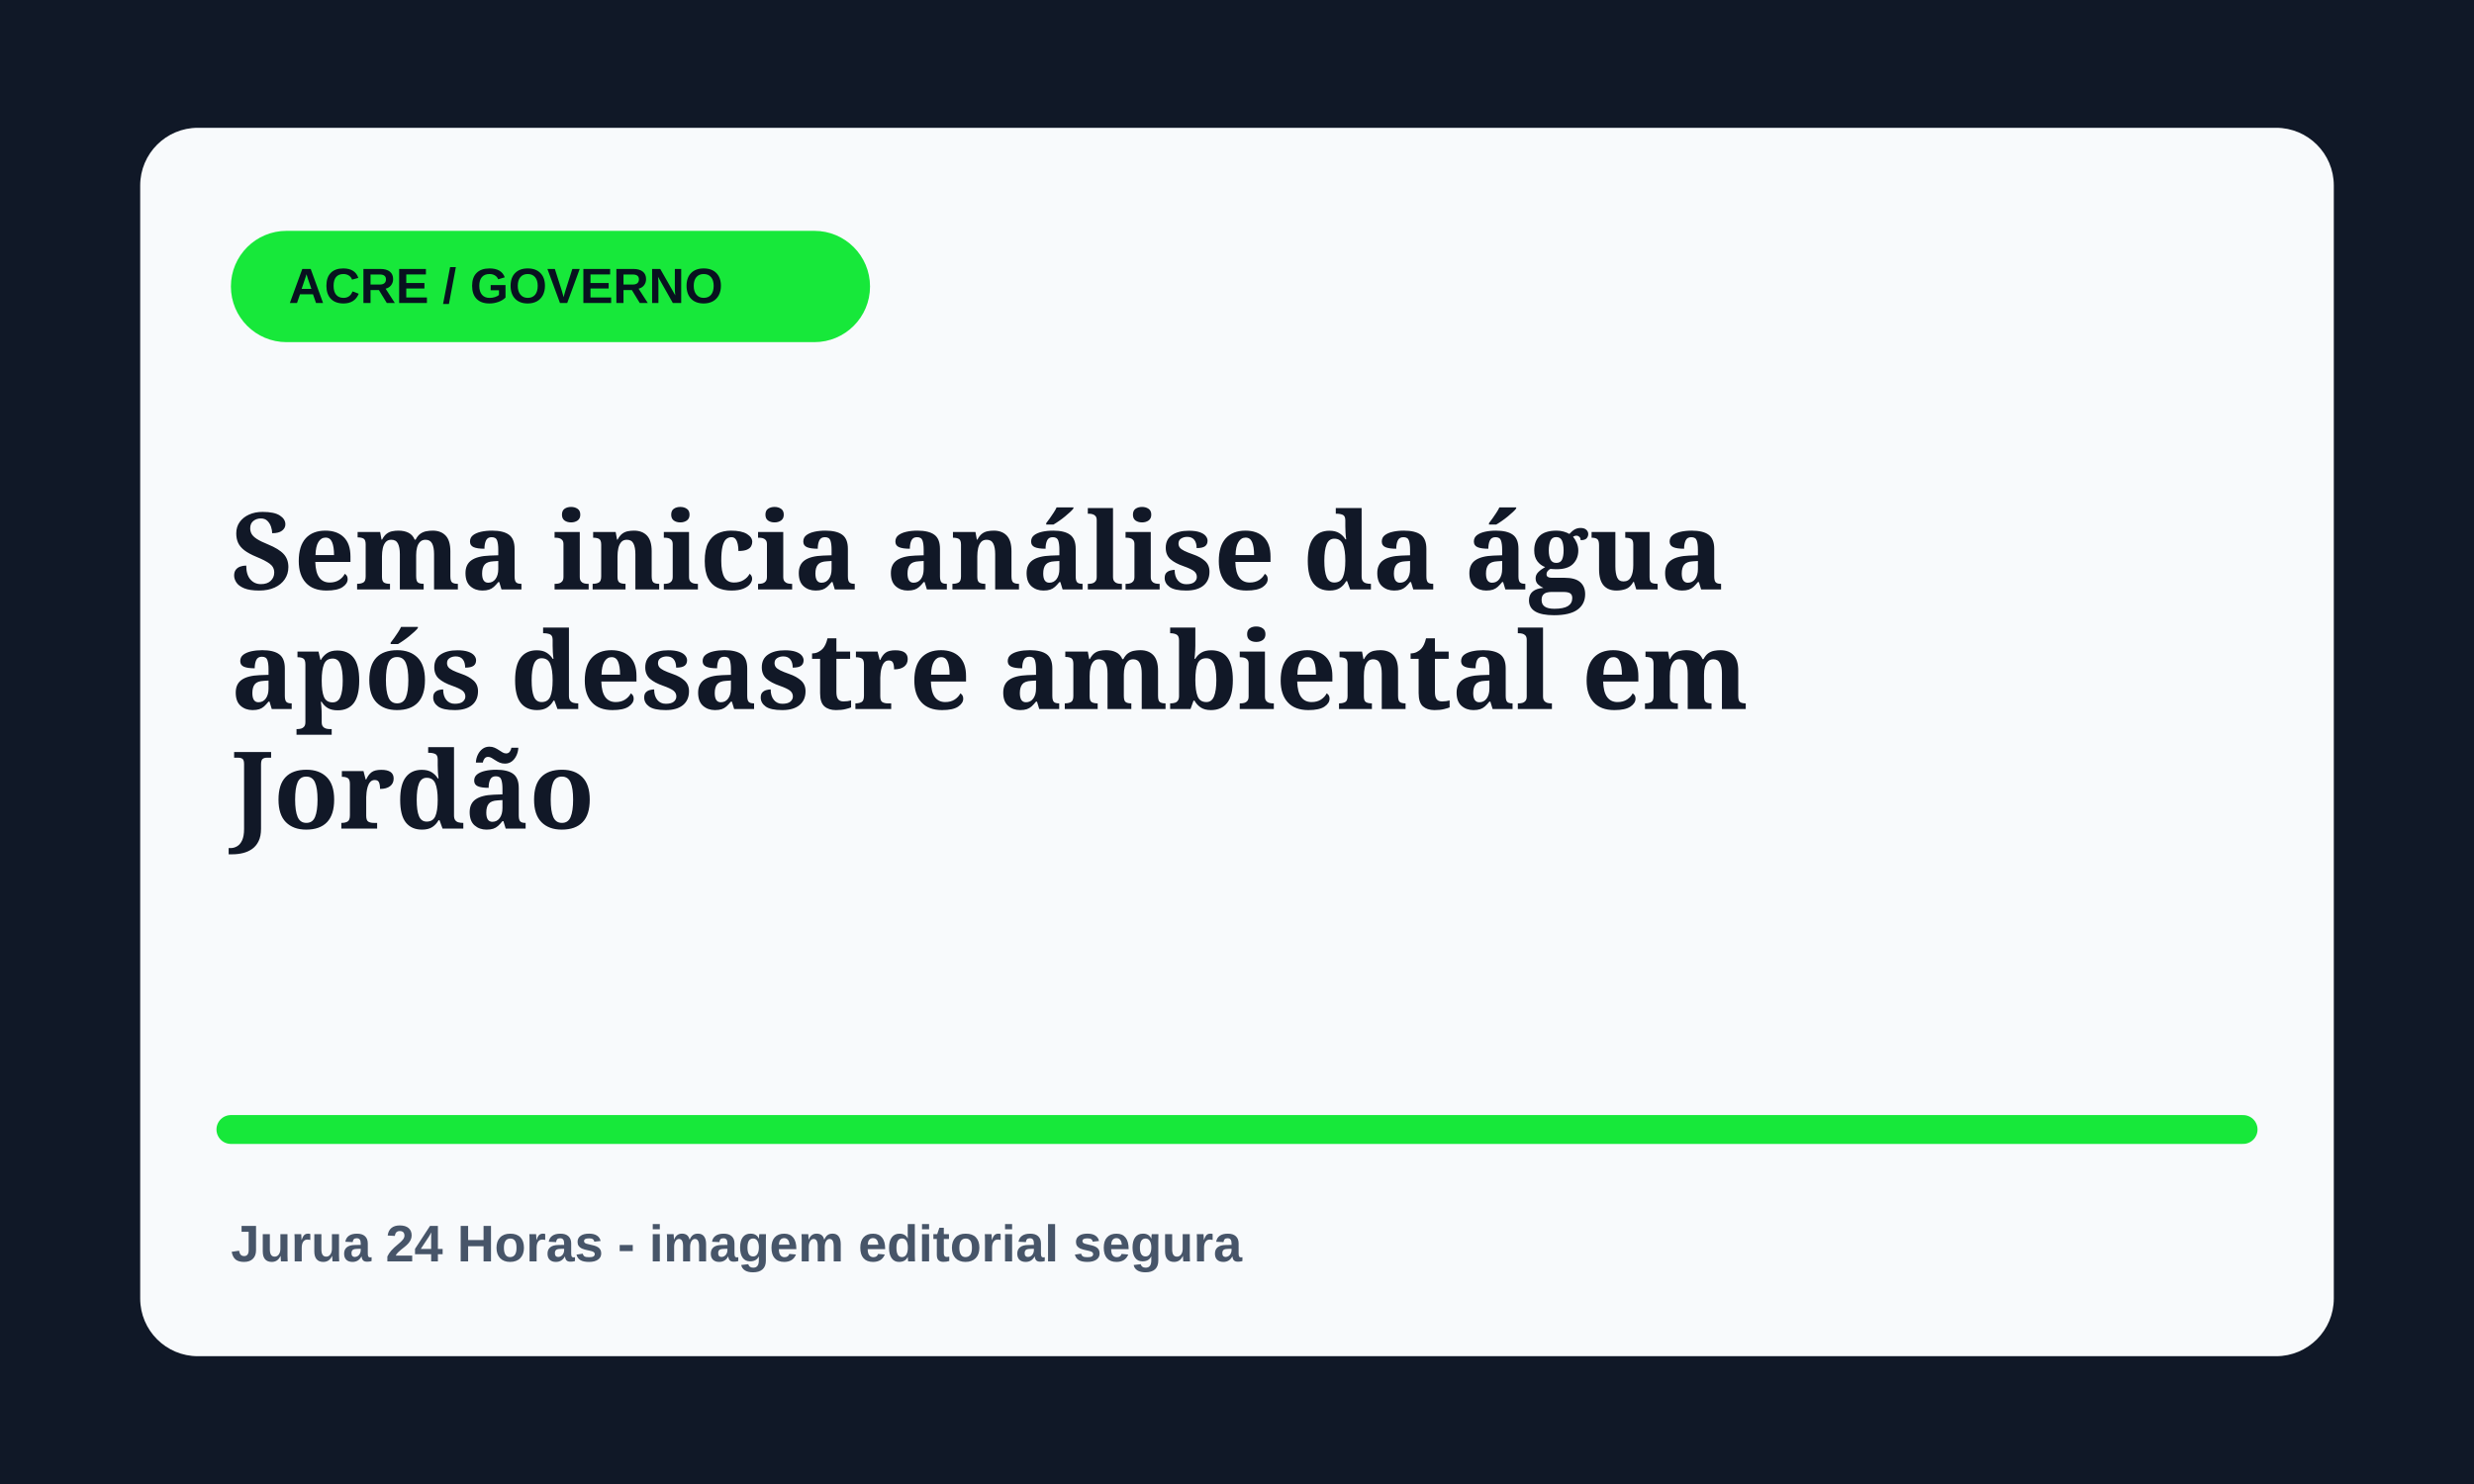
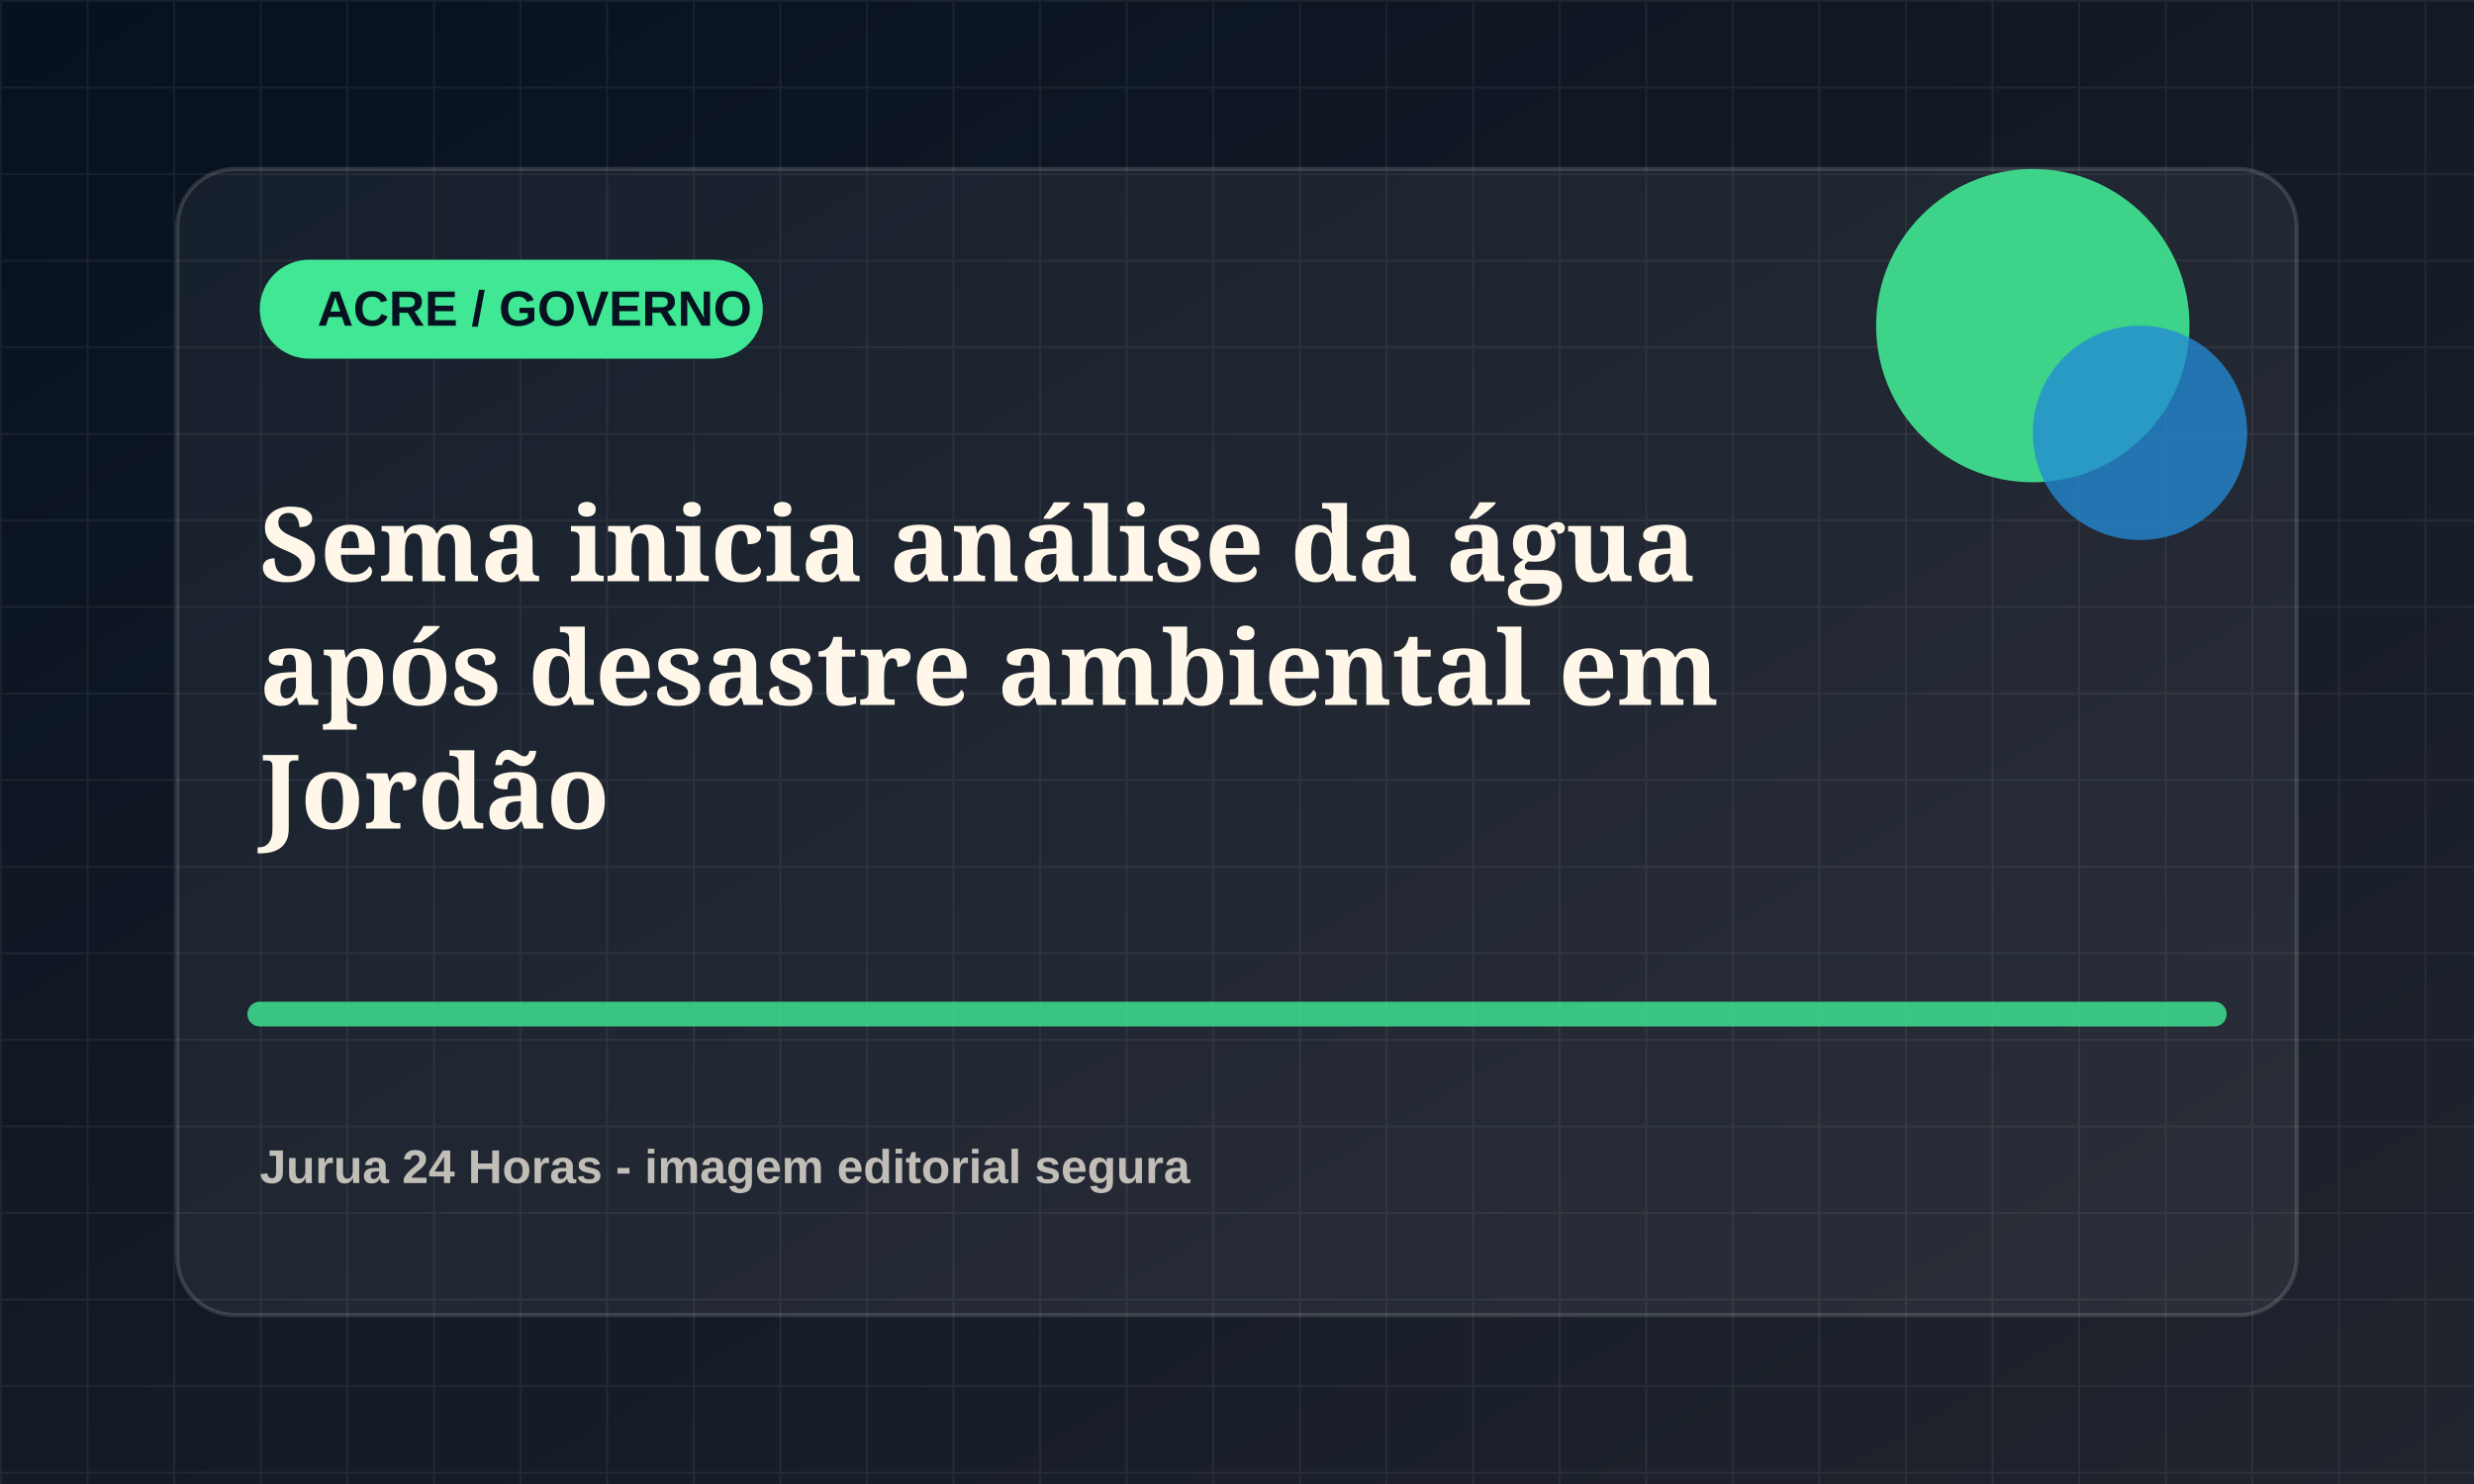
<svg xmlns="http://www.w3.org/2000/svg" viewBox="0 0 1200 720">
-   <rect width="1200" height="720" fill="#101827" />
-   <rect x="68" y="62" width="1064" height="596" rx="28" fill="#f8fafc" />
-   <rect x="112" y="112" width="310" height="54" rx="27" fill="hsl(130 82% 50%)" />
-   <text x="140" y="147" fill="#08111f" font-family="Arial, sans-serif" font-size="24" font-weight="800">ACRE / GOVERNO</text>
-   <text x="112" y="286" fill="#111827" font-family="Georgia, serif" font-size="52" font-weight="700">
-     <tspan x="112" dy="0">Sema inicia análise da água</tspan>
-     <tspan x="112" dy="58">após desastre ambiental em</tspan>
-     <tspan x="112" dy="58">Jordão</tspan>
+   <defs>
+     <linearGradient id="bg" x1="0" x2="1" y1="0" y2="1">
+       <stop offset="0" stop-color="#07111f" />
+       <stop offset="1" stop-color="#20242d" />
+     </linearGradient>
+     <pattern id="grid" width="42" height="42" patternUnits="userSpaceOnUse">
+       <path d="M42 0H0v42" fill="none" stroke="rgba(255,255,255,.055)" stroke-width="2" />
+     </pattern>
+   </defs>
+   <rect width="1200" height="720" fill="url(#bg)" />
+   <rect width="1200" height="720" fill="url(#grid)" />
+   <rect x="86" y="82" width="1028" height="556" rx="28" fill="rgba(255,255,255,.055)" stroke="rgba(255,255,255,.14)" stroke-width="2" />
+   <rect x="126" y="126" width="244" height="48" rx="24" fill="hsl(150 78% 58%)" />
+   <text x="154" y="158" fill="#07111f" font-family="Arial, sans-serif" font-size="24" font-weight="800">ACRE / GOVERNO</text>
+   <circle cx="986" cy="158" r="76" fill="hsl(150 78% 58%)" opacity=".9" />
+   <circle cx="1038" cy="210" r="52" fill="hsl(205 72% 48%)" opacity=".78" />
+   <path d="M126 492h948" stroke="hsl(150 78% 58%)" stroke-width="12" stroke-linecap="round" opacity=".82" />
+   <text x="126" y="282" fill="#fff8ea" font-family="Georgia, serif" font-size="50" font-weight="700">
+     <tspan x="126" dy="0">Sema inicia análise da água</tspan>
+     <tspan x="126" dy="60">após desastre ambiental em</tspan>
+     <tspan x="126" dy="60">Jordão</tspan>
  </text>
-   <path d="M112 548h976" stroke="hsl(130 82% 50%)" stroke-width="14" stroke-linecap="round" />
-   <text x="112" y="612" fill="#475569" font-family="Arial, sans-serif" font-size="25" font-weight="700">Jurua 24 Horas - imagem editorial segura</text>
+   <text x="126" y="574" fill="rgba(255,248,234,.72)" font-family="Arial, sans-serif" font-size="23" font-weight="700">Jurua 24 Horas - imagem editorial segura</text>
</svg>
